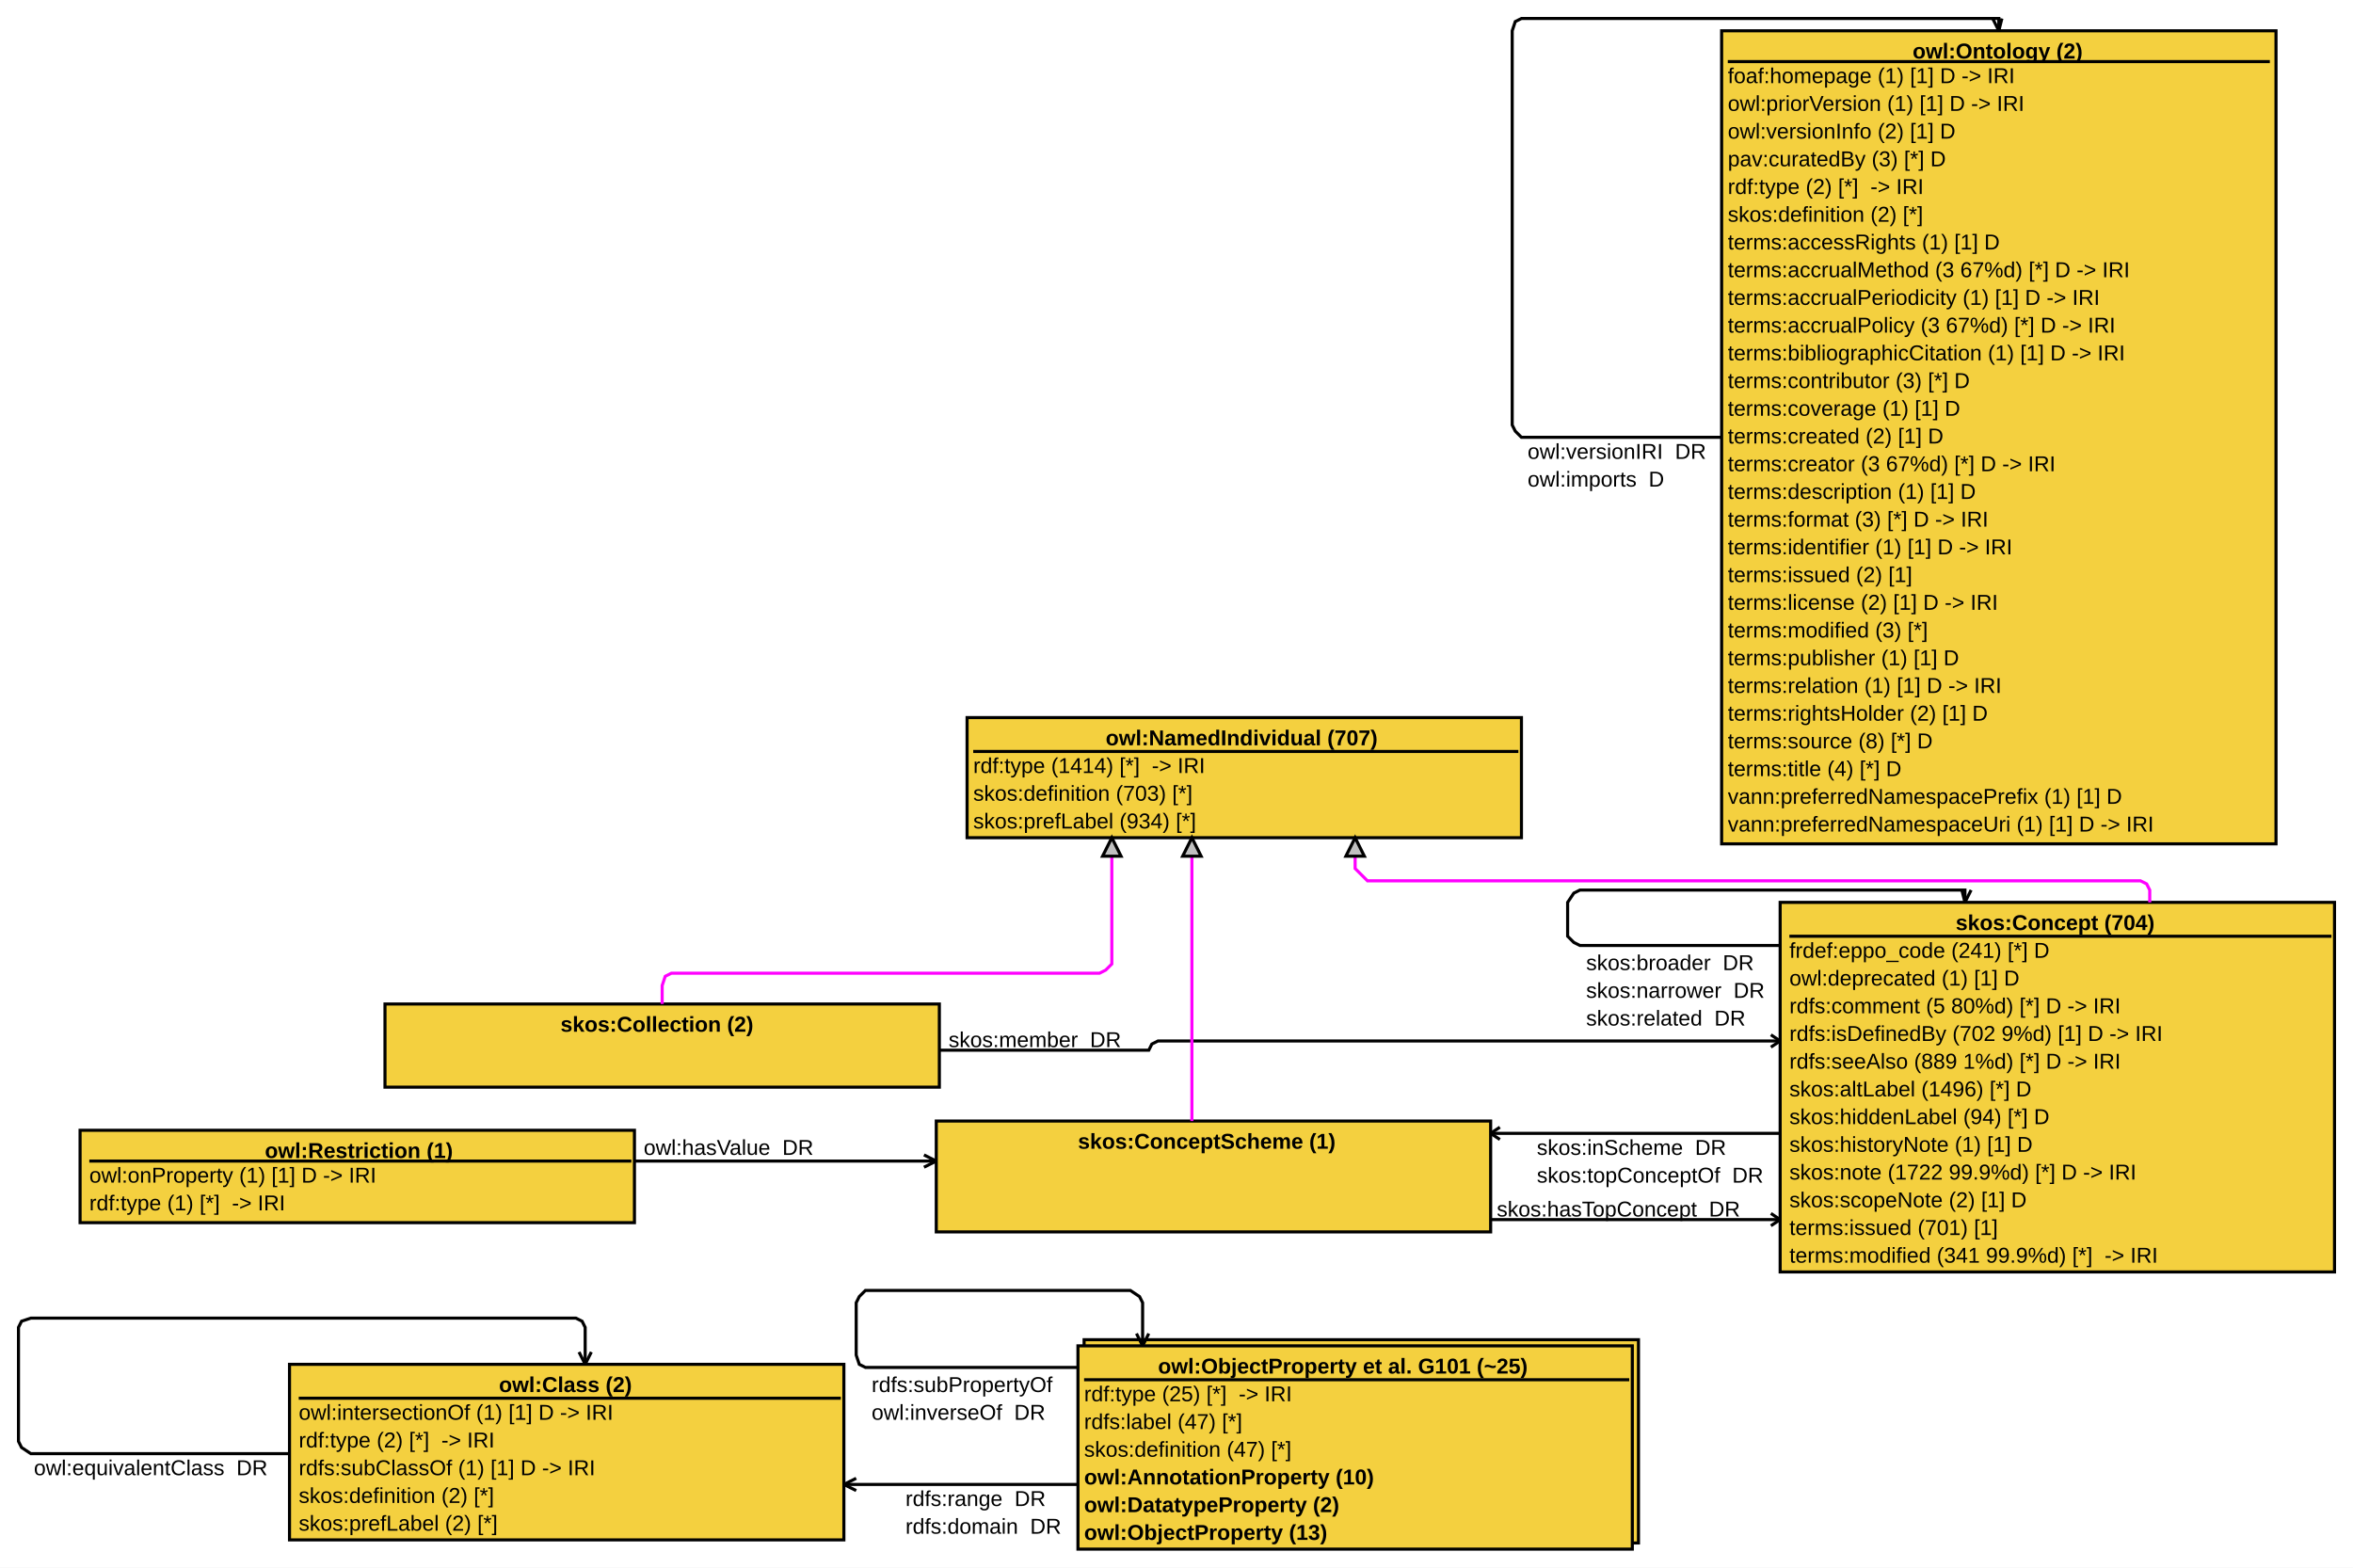
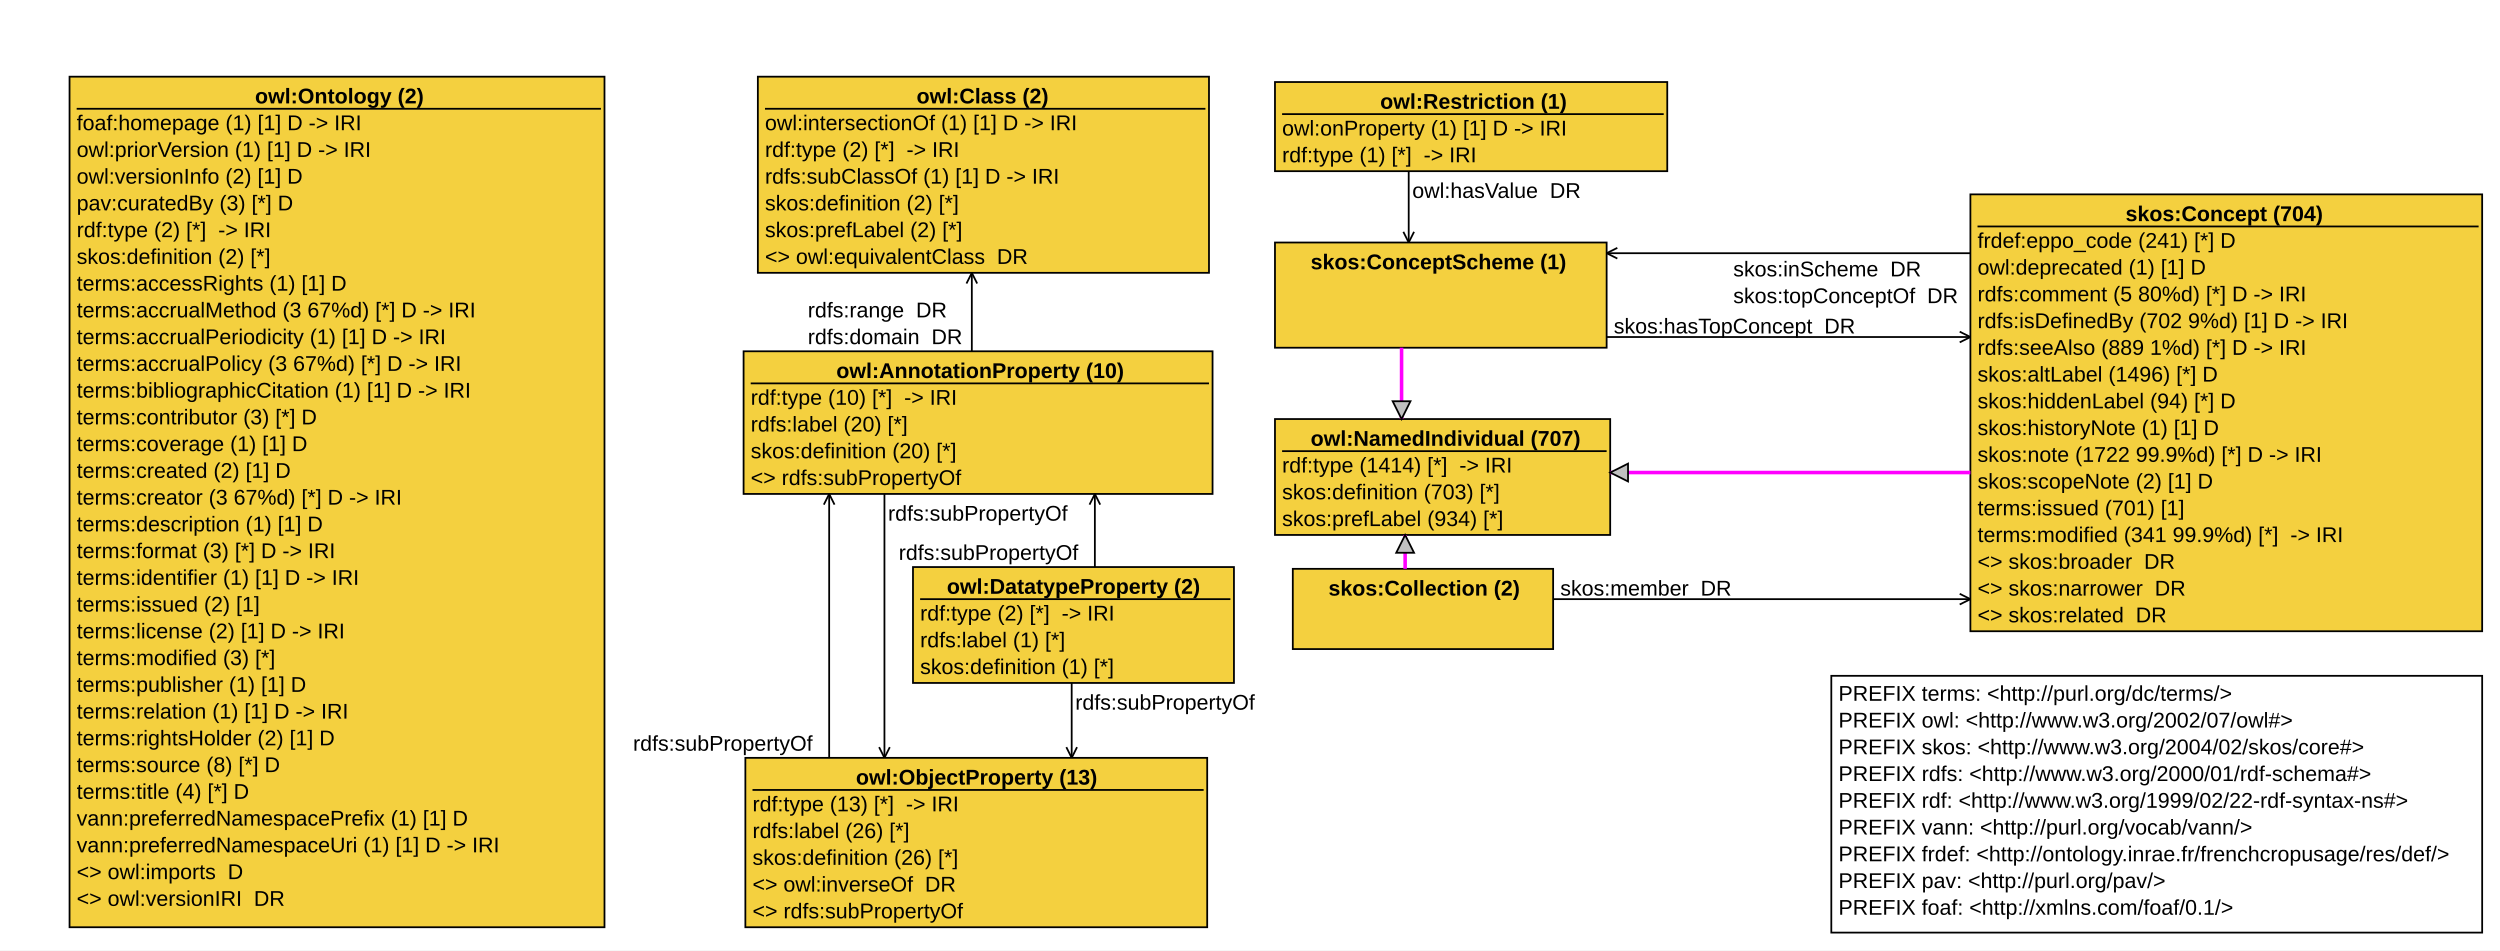
- <svg xmlns="http://www.w3.org/2000/svg" version="1.1" xml:space="preserve" width="764" height="509" viewBox="0 0 764 509">
+ <svg xmlns="http://www.w3.org/2000/svg" version="1.1" xml:space="preserve" width="1402" height="533" viewBox="0 0 1402 533">
 onmousemove="movetip(evt)" onmouseup="endmove()"&gt;
<rect x="0" y="0" width="100%" height="100%" style="fill:White;" />
  <defs>
    <linearGradient id="activ1" x1="0%" y1="0%" x2="100%" y2="0%">
      <stop offset="0%" style="stop-color:#FFFF00;stop-opacity:1" />
      <stop offset="100%" style="stop-color:#FFFFF0;stop-opacity:1" />
    </linearGradient>
  </defs>
-   <g id="2002679530">
-     <polygon points="578,293 758,293 758,413 578,413 " style="fill:#F4D03F; stroke-width:1;stroke:Black;" />
-     <text style="font-family:Arial;font-size:7px;kerning:0;word-spacing:-1px;fill:Black;font-weight:bold;">
-       <tspan x="635" y="302">skos:Concept (704)</tspan>
-     </text>
-     <line x1="581" y1="304" x2="757" y2="304" style="stroke-width:1;stroke:Black;" />
-     <text style="font-family:Arial;font-size:7px;kerning:0;word-spacing:-1px;fill:Black;">
-       <tspan x="581" y="311">frdef:eppo_code (241) [*] D</tspan>
-       <tspan x="581" y="320">owl:deprecated (1) [1] D</tspan>
-       <tspan x="581" y="329">rdfs:comment (5 80%d) [*] D -&gt; IRI</tspan>
-       <tspan x="581" y="338">rdfs:isDefinedBy (702 9%d) [1] D -&gt; IRI</tspan>
-       <tspan x="581" y="347">rdfs:seeAlso (889 1%d) [*] D -&gt; IRI</tspan>
-       <tspan x="581" y="356">skos:altLabel (1496) [*] D</tspan>
-       <tspan x="581" y="365">skos:hiddenLabel (94) [*] D</tspan>
-       <tspan x="581" y="374">skos:historyNote (1) [1] D</tspan>
-       <tspan x="581" y="383">skos:note (1722 99.9%d) [*] D -&gt; IRI</tspan>
-       <tspan x="581" y="392">skos:scopeNote (2) [1] D</tspan>
-       <tspan x="581" y="401">terms:issued (701) [1] </tspan>
-       <tspan x="581" y="410">terms:modified (341 99.9%d) [*]  -&gt; IRI</tspan>
-     </text>
-   </g>
-   <g id="2002679552">
-     <polygon points="559,10 739,10 739,274 559,274 " style="fill:#F4D03F; stroke-width:1;stroke:Black;" />
-     <text style="font-family:Arial;font-size:7px;kerning:0;word-spacing:-1px;fill:Black;font-weight:bold;">
-       <tspan x="621" y="19">owl:Ontology (2)</tspan>
-     </text>
-     <line x1="561" y1="20" x2="737" y2="20" style="stroke-width:1;stroke:Black;" />
-     <text style="font-family:Arial;font-size:7px;kerning:0;word-spacing:-1px;fill:Black;">
-       <tspan x="561" y="27">foaf:homepage (1) [1] D -&gt; IRI</tspan>
-       <tspan x="561" y="36">owl:priorVersion (1) [1] D -&gt; IRI</tspan>
-       <tspan x="561" y="45">owl:versionInfo (2) [1] D</tspan>
-       <tspan x="561" y="54">pav:curatedBy (3) [*] D</tspan>
-       <tspan x="561" y="63">rdf:type (2) [*]  -&gt; IRI</tspan>
-       <tspan x="561" y="72">skos:definition (2) [*] </tspan>
-       <tspan x="561" y="81">terms:accessRights (1) [1] D</tspan>
-       <tspan x="561" y="90">terms:accrualMethod (3 67%d) [*] D -&gt; IRI</tspan>
-       <tspan x="561" y="99">terms:accrualPeriodicity (1) [1] D -&gt; IRI</tspan>
-       <tspan x="561" y="108">terms:accrualPolicy (3 67%d) [*] D -&gt; IRI</tspan>
-       <tspan x="561" y="117">terms:bibliographicCitation (1) [1] D -&gt; IRI</tspan>
-       <tspan x="561" y="126">terms:contributor (3) [*] D</tspan>
-       <tspan x="561" y="135">terms:coverage (1) [1] D</tspan>
-       <tspan x="561" y="144">terms:created (2) [1] D</tspan>
-       <tspan x="561" y="153">terms:creator (3 67%d) [*] D -&gt; IRI</tspan>
-       <tspan x="561" y="162">terms:description (1) [1] D</tspan>
-       <tspan x="561" y="171">terms:format (3) [*] D -&gt; IRI</tspan>
-       <tspan x="561" y="180">terms:identifier (1) [1] D -&gt; IRI</tspan>
-       <tspan x="561" y="189">terms:issued (2) [1] </tspan>
-       <tspan x="561" y="198">terms:license (2) [1] D -&gt; IRI</tspan>
-       <tspan x="561" y="207">terms:modified (3) [*] </tspan>
-       <tspan x="561" y="216">terms:publisher (1) [1] D</tspan>
-       <tspan x="561" y="225">terms:relation (1) [1] D -&gt; IRI</tspan>
-       <tspan x="561" y="234">terms:rightsHolder (2) [1] D</tspan>
-       <tspan x="561" y="243">terms:source (8) [*] D</tspan>
-       <tspan x="561" y="252">terms:title (4) [*] D</tspan>
-       <tspan x="561" y="261">vann:preferredNamespacePrefix (1) [1] D</tspan>
-       <tspan x="561" y="270">vann:preferredNamespaceUri (1) [1] D -&gt; IRI</tspan>
-     </text>
-   </g>
-   <g id="2002679563">
-     <polygon points="314,233 494,233 494,272 314,272 " style="fill:#F4D03F; stroke-width:1;stroke:Black;" />
-     <text style="font-family:Arial;font-size:7px;kerning:0;word-spacing:-1px;fill:Black;font-weight:bold;">
-       <tspan x="359" y="242">owl:NamedIndividual (707)</tspan>
-     </text>
-     <line x1="316" y1="244" x2="493" y2="244" style="stroke-width:1;stroke:Black;" />
-     <text style="font-family:Arial;font-size:7px;kerning:0;word-spacing:-1px;fill:Black;">
-       <tspan x="316" y="251">rdf:type (1414) [*]  -&gt; IRI</tspan>
-       <tspan x="316" y="260">skos:definition (703) [*] </tspan>
-       <tspan x="316" y="269">skos:prefLabel (934) [*] </tspan>
-     </text>
-   </g>
-   <g id="2002679574">
-     <polygon points="94,443 274,443 274,500 94,500 " style="fill:#F4D03F; stroke-width:1;stroke:Black;" />
-     <text style="font-family:Arial;font-size:7px;kerning:0;word-spacing:-1px;fill:Black;font-weight:bold;">
-       <tspan x="162" y="452">owl:Class (2)</tspan>
-     </text>
-     <line x1="97" y1="454" x2="273" y2="454" style="stroke-width:1;stroke:Black;" />
-     <text style="font-family:Arial;font-size:7px;kerning:0;word-spacing:-1px;fill:Black;">
-       <tspan x="97" y="461">owl:intersectionOf (1) [1] D -&gt; IRI</tspan>
-       <tspan x="97" y="470">rdf:type (2) [*]  -&gt; IRI</tspan>
-       <tspan x="97" y="479">rdfs:subClassOf (1) [1] D -&gt; IRI</tspan>
-       <tspan x="97" y="488">skos:definition (2) [*] </tspan>
-       <tspan x="97" y="497">skos:prefLabel (2) [*] </tspan>
-     </text>
-   </g>
-   <g id="2002679596">
-     <polygon points="125,326 305,326 305,353 125,353 " style="fill:#F4D03F; stroke-width:1;stroke:Black;" />
-     <text style="font-family:Arial;font-size:7px;kerning:0;word-spacing:-1px;fill:Black;font-weight:bold;">
-       <tspan x="182" y="335">skos:Collection (2)</tspan>
-     </text>
-   </g>
-   <g id="2002679585">
-     <polygon points="26,367 206,367 206,397 26,397 " style="fill:#F4D03F; stroke-width:1;stroke:Black;" />
-     <text style="font-family:Arial;font-size:7px;kerning:0;word-spacing:-1px;fill:Black;font-weight:bold;">
-       <tspan x="86" y="376">owl:Restriction (1)</tspan>
-     </text>
-     <line x1="29" y1="377" x2="205" y2="377" style="stroke-width:1;stroke:Black;" />
-     <text style="font-family:Arial;font-size:7px;kerning:0;word-spacing:-1px;fill:Black;">
-       <tspan x="29" y="384">owl:onProperty (1) [1] D -&gt; IRI</tspan>
-       <tspan x="29" y="393">rdf:type (1) [*]  -&gt; IRI</tspan>
-     </text>
-   </g>
-   <g id="2002679607">
-     <polygon points="352,435 532,435 532,501 352,501 " style="fill:#F4D03F; stroke-width:1;stroke:Black;" />
-     <polygon points="350,437 530,437 530,503 350,503 " style="fill:#F4D03F; stroke-width:1;stroke:Black;" />
-     <text style="font-family:Arial;font-size:7px;kerning:0;word-spacing:-1px;fill:Black;font-weight:bold;">
-       <tspan x="376" y="446">owl:ObjectProperty et al. G101 (~25)</tspan>
-     </text>
-     <line x1="352" y1="448" x2="529" y2="448" style="stroke-width:1;stroke:Black;" />
-     <text style="font-family:Arial;font-size:7px;kerning:0;word-spacing:-1px;fill:Black;">
-       <tspan x="352" y="455">rdf:type (25) [*]  -&gt; IRI</tspan>
-       <tspan x="352" y="464">rdfs:label (47) [*] </tspan>
-       <tspan x="352" y="473">skos:definition (47) [*] </tspan>
-     </text>
-     <text style="font-family:Arial;font-size:7px;kerning:0;word-spacing:-1px;fill:Black;font-weight:bold;">
-       <tspan x="352" y="482">owl:AnnotationProperty (10)</tspan>
-       <tspan x="352" y="491">owl:DatatypeProperty (2)</tspan>
-       <tspan x="352" y="500">owl:ObjectProperty (13)</tspan>
-     </text>
-   </g>
-   <g id="2002679541">
-     <polygon points="304,364 484,364 484,400 304,400 " style="fill:#F4D03F; stroke-width:1;stroke:Black;" />
-     <text style="font-family:Arial;font-size:7px;kerning:0;word-spacing:-1px;fill:Black;font-weight:bold;">
-       <tspan x="350" y="373">skos:ConceptScheme (1)</tspan>
-     </text>
-   </g>
-   <g id="2002679479">
-     <path d="M94,472 L10,472 7,470 6,468 6,431 7,429 10,428 187,428 189,429 190,431 190,443 " style="fill:none;stroke-width:1;stroke:Black;" />
-     <line x1="188" y1="439" x2="190" y2="443" style="stroke-width:1;stroke:Black;" />
-     <line x1="192" y1="439" x2="190" y2="443" style="stroke-width:1;stroke:Black;" />
-     <text style="font-family:Arial;font-size:7px;kerning:0;word-spacing:-1px;fill:Black;">
-       <tspan x="11" y="479">owl:equivalentClass  DR</tspan>
-     </text>
-   </g>
-   <g id="2002679489">
-     <path d="M305,341 L373,341 373,341 374,339 376,338 578,338 " style="fill:none;stroke-width:1;stroke:Black;" />
-     <line x1="575" y1="336" x2="578" y2="338" style="stroke-width:1;stroke:Black;" />
-     <line x1="575" y1="340" x2="578" y2="338" style="stroke-width:1;stroke:Black;" />
-     <text style="font-family:Arial;font-size:7px;kerning:0;word-spacing:-1px;fill:Black;">
-       <tspan x="308" y="340">skos:member  DR</tspan>
-     </text>
-   </g>
-   <g id="2002679494">
-     <path d="M206,377 L304,377 " style="fill:none;stroke-width:1;stroke:Black;" />
-     <line x1="300" y1="375" x2="304" y2="377" style="stroke-width:1;stroke:Black;" />
-     <line x1="300" y1="379" x2="304" y2="377" style="stroke-width:1;stroke:Black;" />
-     <text style="font-family:Arial;font-size:7px;kerning:0;word-spacing:-1px;fill:Black;">
-       <tspan x="209" y="375">owl:hasValue  DR</tspan>
-     </text>
-   </g>
-   <g id="2002679509">
-     <path d="M559,142 L494,142 492,140 491,138 491,10 492,7 494,6 649,6 649,10 " style="fill:none;stroke-width:1;stroke:Black;" />
-     <line x1="647" y1="6" x2="649" y2="10" style="stroke-width:1;stroke:Black;" />
-     <line x1="650" y1="6" x2="649" y2="10" style="stroke-width:1;stroke:Black;" />
-     <text style="font-family:Arial;font-size:7px;kerning:0;word-spacing:-1px;fill:Black;">
-       <tspan x="496" y="149">owl:versionIRI  DR</tspan>
-       <tspan x="496" y="158">owl:imports  D</tspan>
-     </text>
-   </g>
-   <g id="2002679524">
-     <path d="M361,272 L361,313 359,315 357,316 218,316 216,317 215,320 215,326 " style="fill:none;stroke-width:1;stroke:Fuchsia;" />
-     <polygon points="364,278 361,272 358,278 " style="fill:Silver;stroke-width:1;stroke:Black;" />
-     <text style="font-family:Arial;font-size:7px;kerning:0;word-spacing:-1px;fill:Black;">
-       <tspan x="362" y="281"> </tspan>
-     </text>
-   </g>
-   <g id="2002679526">
-     <path d="M387,272 L387,364 " style="fill:none;stroke-width:1;stroke:Fuchsia;" />
-     <polygon points="390,278 387,272 384,278 " style="fill:Silver;stroke-width:1;stroke:Black;" />
-     <text style="font-family:Arial;font-size:7px;kerning:0;word-spacing:-1px;fill:Black;">
-       <tspan x="389" y="281"> </tspan>
-     </text>
-   </g>
-   <g id="2002679528">
-     <path d="M440,272 L440,282 442,284 444,286 695,286 697,287 698,289 698,293 " style="fill:none;stroke-width:1;stroke:Fuchsia;" />
-     <polygon points="443,278 440,272 437,278 " style="fill:Silver;stroke-width:1;stroke:Black;" />
-     <text style="font-family:Arial;font-size:7px;kerning:0;word-spacing:-1px;fill:Black;">
-       <tspan x="442" y="281"> </tspan>
-     </text>
-   </g>
-   <g id="2002679514">
-     <path d="M578,307 L513,307 511,306 509,304 509,293 511,290 513,289 638,289 638,293 " style="fill:none;stroke-width:1;stroke:Black;" />
-     <line x1="637" y1="289" x2="638" y2="293" style="stroke-width:1;stroke:Black;" />
-     <line x1="640" y1="289" x2="638" y2="293" style="stroke-width:1;stroke:Black;" />
-     <text style="font-family:Arial;font-size:7px;kerning:0;word-spacing:-1px;fill:Black;">
-       <tspan x="515" y="315">skos:broader  DR</tspan>
-       <tspan x="515" y="324">skos:narrower  DR</tspan>
-       <tspan x="515" y="333">skos:related  DR</tspan>
-     </text>
-   </g>
-   <g id="2002679504">
-     <path d="M350,444 L281,444 279,443 278,440 278,423 279,421 281,419 367,419 370,421 371,423 371,437 " style="fill:none;stroke-width:1;stroke:Black;" />
-     <line x1="369" y1="433" x2="371" y2="437" style="stroke-width:1;stroke:Black;" />
-     <line x1="373" y1="433" x2="371" y2="437" style="stroke-width:1;stroke:Black;" />
-     <text style="font-family:Arial;font-size:7px;kerning:0;word-spacing:-1px;fill:Black;">
-       <tspan x="283" y="452">rdfs:subPropertyOf  </tspan>
-       <tspan x="283" y="461">owl:inverseOf  DR</tspan>
-     </text>
-   </g>
-   <g id="2002679519">
-     <path d="M350,482 L274,482 " style="fill:none;stroke-width:1;stroke:Black;" />
-     <line x1="278" y1="480" x2="274" y2="482" style="stroke-width:1;stroke:Black;" />
-     <line x1="278" y1="484" x2="274" y2="482" style="stroke-width:1;stroke:Black;" />
-     <text style="font-family:Arial;font-size:7px;kerning:0;word-spacing:-1px;fill:Black;">
-       <tspan x="294" y="489">rdfs:range  DR</tspan>
-       <tspan x="294" y="498">rdfs:domain  DR</tspan>
-     </text>
-   </g>
-   <g id="2002679484">
-     <path d="M484,396 L578,396 " style="fill:none;stroke-width:1;stroke:Black;" />
-     <line x1="575" y1="394" x2="578" y2="396" style="stroke-width:1;stroke:Black;" />
-     <line x1="575" y1="398" x2="578" y2="396" style="stroke-width:1;stroke:Black;" />
-     <text style="font-family:Arial;font-size:7px;kerning:0;word-spacing:-1px;fill:Black;">
-       <tspan x="486" y="395">skos:hasTopConcept  DR</tspan>
-     </text>
-   </g>
-   <g id="2002679499">
-     <path d="M578,368 L484,368 " style="fill:none;stroke-width:1;stroke:Black;" />
-     <line x1="487" y1="366" x2="484" y2="368" style="stroke-width:1;stroke:Black;" />
-     <line x1="487" y1="370" x2="484" y2="368" style="stroke-width:1;stroke:Black;" />
-     <text style="font-family:Arial;font-size:7px;kerning:0;word-spacing:-1px;fill:Black;">
-       <tspan x="499" y="375">skos:inScheme  DR</tspan>
-       <tspan x="499" y="384">skos:topConceptOf  DR</tspan>
+   <g id="2002716525">
+     <polygon points="715,235 903,235 903,300 715,300 " style="fill:#F4D03F; stroke-width:1;stroke:Black;" />
+     <text style="font-family:Arial;font-size:12px;kerning:0;word-spacing:-1px;fill:Black;font-weight:bold;">
+       <tspan x="735" y="250">owl:NamedIndividual (707)</tspan>
+     </text>
+     <line x1="719" y1="253" x2="901" y2="253" style="stroke-width:1;stroke:Black;" />
+     <text style="font-family:Arial;font-size:12px;kerning:0;word-spacing:-1px;fill:Black;">
+       <tspan x="719" y="265">rdf:type (1414) [*]  -&gt; IRI</tspan>
+       <tspan x="719" y="280">skos:definition (703) [*] </tspan>
+       <tspan x="719" y="295">skos:prefLabel (934) [*] </tspan>
+     </text>
+   </g>
+   <g id="2002716536">
+     <polygon points="425,43 678,43 678,153 425,153 " style="fill:#F4D03F; stroke-width:1;stroke:Black;" />
+     <text style="font-family:Arial;font-size:12px;kerning:0;word-spacing:-1px;fill:Black;font-weight:bold;">
+       <tspan x="514" y="58">owl:Class (2)</tspan>
+     </text>
+     <line x1="429" y1="61" x2="676" y2="61" style="stroke-width:1;stroke:Black;" />
+     <text style="font-family:Arial;font-size:12px;kerning:0;word-spacing:-1px;fill:Black;">
+       <tspan x="429" y="73">owl:intersectionOf (1) [1] D -&gt; IRI</tspan>
+       <tspan x="429" y="88">rdf:type (2) [*]  -&gt; IRI</tspan>
+       <tspan x="429" y="103">rdfs:subClassOf (1) [1] D -&gt; IRI</tspan>
+       <tspan x="429" y="118">skos:definition (2) [*] </tspan>
+       <tspan x="429" y="133">skos:prefLabel (2) [*] </tspan>
+       <tspan x="429" y="148">&lt;&gt; owl:equivalentClass  DR</tspan>
+     </text>
+   </g>
+   <g id="2002716547">
+     <polygon points="715,46 935,46 935,96 715,96 " style="fill:#F4D03F; stroke-width:1;stroke:Black;" />
+     <text style="font-family:Arial;font-size:12px;kerning:0;word-spacing:-1px;fill:Black;font-weight:bold;">
+       <tspan x="774" y="61">owl:Restriction (1)</tspan>
+     </text>
+     <line x1="719" y1="64" x2="933" y2="64" style="stroke-width:1;stroke:Black;" />
+     <text style="font-family:Arial;font-size:12px;kerning:0;word-spacing:-1px;fill:Black;">
+       <tspan x="719" y="76">owl:onProperty (1) [1] D -&gt; IRI</tspan>
+       <tspan x="719" y="91">rdf:type (1) [*]  -&gt; IRI</tspan>
+     </text>
+   </g>
+   <g id="2002716558">
+     <polygon points="725,319 871,319 871,364 725,364 " style="fill:#F4D03F; stroke-width:1;stroke:Black;" />
+     <text style="font-family:Arial;font-size:12px;kerning:0;word-spacing:-1px;fill:Black;font-weight:bold;">
+       <tspan x="745" y="334">skos:Collection (2)</tspan>
+     </text>
+   </g>
+   <g id="2002716569">
+     <polygon points="418,425 677,425 677,520 418,520 " style="fill:#F4D03F; stroke-width:1;stroke:Black;" />
+     <text style="font-family:Arial;font-size:12px;kerning:0;word-spacing:-1px;fill:Black;font-weight:bold;">
+       <tspan x="480" y="440">owl:ObjectProperty (13)</tspan>
+     </text>
+     <line x1="422" y1="443" x2="675" y2="443" style="stroke-width:1;stroke:Black;" />
+     <text style="font-family:Arial;font-size:12px;kerning:0;word-spacing:-1px;fill:Black;">
+       <tspan x="422" y="455">rdf:type (13) [*]  -&gt; IRI</tspan>
+       <tspan x="422" y="470">rdfs:label (26) [*] </tspan>
+       <tspan x="422" y="485">skos:definition (26) [*] </tspan>
+       <tspan x="422" y="500">&lt;&gt; owl:inverseOf  DR</tspan>
+       <tspan x="422" y="515">&lt;&gt; rdfs:subPropertyOf  </tspan>
+     </text>
+   </g>
+   <g id="2002716580">
+     <polygon points="417,197 680,197 680,277 417,277 " style="fill:#F4D03F; stroke-width:1;stroke:Black;" />
+     <text style="font-family:Arial;font-size:12px;kerning:0;word-spacing:-1px;fill:Black;font-weight:bold;">
+       <tspan x="469" y="212">owl:AnnotationProperty (10)</tspan>
+     </text>
+     <line x1="421" y1="215" x2="678" y2="215" style="stroke-width:1;stroke:Black;" />
+     <text style="font-family:Arial;font-size:12px;kerning:0;word-spacing:-1px;fill:Black;">
+       <tspan x="421" y="227">rdf:type (10) [*]  -&gt; IRI</tspan>
+       <tspan x="421" y="242">rdfs:label (20) [*] </tspan>
+       <tspan x="421" y="257">skos:definition (20) [*] </tspan>
+       <tspan x="421" y="272">&lt;&gt; rdfs:subPropertyOf  </tspan>
+     </text>
+   </g>
+   <g id="2002716591">
+     <polygon points="1105,109 1392,109 1392,354 1105,354 " style="fill:#F4D03F; stroke-width:1;stroke:Black;" />
+     <text style="font-family:Arial;font-size:12px;kerning:0;word-spacing:-1px;fill:Black;font-weight:bold;">
+       <tspan x="1192" y="124">skos:Concept (704)</tspan>
+     </text>
+     <line x1="1109" y1="127" x2="1390" y2="127" style="stroke-width:1;stroke:Black;" />
+     <text style="font-family:Arial;font-size:12px;kerning:0;word-spacing:-1px;fill:Black;">
+       <tspan x="1109" y="139">frdef:eppo_code (241) [*] D</tspan>
+       <tspan x="1109" y="154">owl:deprecated (1) [1] D</tspan>
+       <tspan x="1109" y="169">rdfs:comment (5 80%d) [*] D -&gt; IRI</tspan>
+       <tspan x="1109" y="184">rdfs:isDefinedBy (702 9%d) [1] D -&gt; IRI</tspan>
+       <tspan x="1109" y="199">rdfs:seeAlso (889 1%d) [*] D -&gt; IRI</tspan>
+       <tspan x="1109" y="214">skos:altLabel (1496) [*] D</tspan>
+       <tspan x="1109" y="229">skos:hiddenLabel (94) [*] D</tspan>
+       <tspan x="1109" y="244">skos:historyNote (1) [1] D</tspan>
+       <tspan x="1109" y="259">skos:note (1722 99.9%d) [*] D -&gt; IRI</tspan>
+       <tspan x="1109" y="274">skos:scopeNote (2) [1] D</tspan>
+       <tspan x="1109" y="289">terms:issued (701) [1] </tspan>
+       <tspan x="1109" y="304">terms:modified (341 99.9%d) [*]  -&gt; IRI</tspan>
+       <tspan x="1109" y="319">&lt;&gt; skos:broader  DR</tspan>
+       <tspan x="1109" y="334">&lt;&gt; skos:narrower  DR</tspan>
+       <tspan x="1109" y="349">&lt;&gt; skos:related  DR</tspan>
+     </text>
+   </g>
+   <g id="2002716602">
+     <polygon points="39,43 339,43 339,520 39,520 " style="fill:#F4D03F; stroke-width:1;stroke:Black;" />
+     <text style="font-family:Arial;font-size:12px;kerning:0;word-spacing:-1px;fill:Black;font-weight:bold;">
+       <tspan x="143" y="58">owl:Ontology (2)</tspan>
+     </text>
+     <line x1="43" y1="61" x2="337" y2="61" style="stroke-width:1;stroke:Black;" />
+     <text style="font-family:Arial;font-size:12px;kerning:0;word-spacing:-1px;fill:Black;">
+       <tspan x="43" y="73">foaf:homepage (1) [1] D -&gt; IRI</tspan>
+       <tspan x="43" y="88">owl:priorVersion (1) [1] D -&gt; IRI</tspan>
+       <tspan x="43" y="103">owl:versionInfo (2) [1] D</tspan>
+       <tspan x="43" y="118">pav:curatedBy (3) [*] D</tspan>
+       <tspan x="43" y="133">rdf:type (2) [*]  -&gt; IRI</tspan>
+       <tspan x="43" y="148">skos:definition (2) [*] </tspan>
+       <tspan x="43" y="163">terms:accessRights (1) [1] D</tspan>
+       <tspan x="43" y="178">terms:accrualMethod (3 67%d) [*] D -&gt; IRI</tspan>
+       <tspan x="43" y="193">terms:accrualPeriodicity (1) [1] D -&gt; IRI</tspan>
+       <tspan x="43" y="208">terms:accrualPolicy (3 67%d) [*] D -&gt; IRI</tspan>
+       <tspan x="43" y="223">terms:bibliographicCitation (1) [1] D -&gt; IRI</tspan>
+       <tspan x="43" y="238">terms:contributor (3) [*] D</tspan>
+       <tspan x="43" y="253">terms:coverage (1) [1] D</tspan>
+       <tspan x="43" y="268">terms:created (2) [1] D</tspan>
+       <tspan x="43" y="283">terms:creator (3 67%d) [*] D -&gt; IRI</tspan>
+       <tspan x="43" y="298">terms:description (1) [1] D</tspan>
+       <tspan x="43" y="313">terms:format (3) [*] D -&gt; IRI</tspan>
+       <tspan x="43" y="328">terms:identifier (1) [1] D -&gt; IRI</tspan>
+       <tspan x="43" y="343">terms:issued (2) [1] </tspan>
+       <tspan x="43" y="358">terms:license (2) [1] D -&gt; IRI</tspan>
+       <tspan x="43" y="373">terms:modified (3) [*] </tspan>
+       <tspan x="43" y="388">terms:publisher (1) [1] D</tspan>
+       <tspan x="43" y="403">terms:relation (1) [1] D -&gt; IRI</tspan>
+       <tspan x="43" y="418">terms:rightsHolder (2) [1] D</tspan>
+       <tspan x="43" y="433">terms:source (8) [*] D</tspan>
+       <tspan x="43" y="448">terms:title (4) [*] D</tspan>
+       <tspan x="43" y="463">vann:preferredNamespacePrefix (1) [1] D</tspan>
+       <tspan x="43" y="478">vann:preferredNamespaceUri (1) [1] D -&gt; IRI</tspan>
+       <tspan x="43" y="493">&lt;&gt; owl:imports  D</tspan>
+       <tspan x="43" y="508">&lt;&gt; owl:versionIRI  DR</tspan>
+     </text>
+   </g>
+   <g id="2002716613">
+     <polygon points="1027,379 1392,379 1392,523 1027,523 " style="fill:White; stroke-width:1;stroke:Black;" />
+     <text style="font-family:Arial;font-size:12px;kerning:0;word-spacing:-1px;fill:Black;">
+       <tspan x="1031" y="393">PREFIX terms: &lt;http://purl.org/dc/terms/&gt;</tspan>
+       <tspan x="1031" y="408">PREFIX owl: &lt;http://www.w3.org/2002/07/owl#&gt;</tspan>
+       <tspan x="1031" y="423">PREFIX skos: &lt;http://www.w3.org/2004/02/skos/core#&gt;</tspan>
+       <tspan x="1031" y="438">PREFIX rdfs: &lt;http://www.w3.org/2000/01/rdf-schema#&gt;</tspan>
+       <tspan x="1031" y="453">PREFIX rdf: &lt;http://www.w3.org/1999/02/22-rdf-syntax-ns#&gt;</tspan>
+       <tspan x="1031" y="468">PREFIX vann: &lt;http://purl.org/vocab/vann/&gt;</tspan>
+       <tspan x="1031" y="483">PREFIX frdef: &lt;http://ontology.inrae.fr/frenchcropusage/res/def/&gt;</tspan>
+       <tspan x="1031" y="498">PREFIX pav: &lt;http://purl.org/pav/&gt;</tspan>
+       <tspan x="1031" y="513">PREFIX foaf: &lt;http://xmlns.com/foaf/0.1/&gt;</tspan>
+     </text>
+   </g>
+   <g id="2002716624">
+     <polygon points="512,318 692,318 692,383 512,383 " style="fill:#F4D03F; stroke-width:1;stroke:Black;" />
+     <text style="font-family:Arial;font-size:12px;kerning:0;word-spacing:-1px;fill:Black;font-weight:bold;">
+       <tspan x="531" y="333">owl:DatatypeProperty (2)</tspan>
+     </text>
+     <line x1="516" y1="336" x2="690" y2="336" style="stroke-width:1;stroke:Black;" />
+     <text style="font-family:Arial;font-size:12px;kerning:0;word-spacing:-1px;fill:Black;">
+       <tspan x="516" y="348">rdf:type (2) [*]  -&gt; IRI</tspan>
+       <tspan x="516" y="363">rdfs:label (1) [*] </tspan>
+       <tspan x="516" y="378">skos:definition (1) [*] </tspan>
+     </text>
+   </g>
+   <g id="2002716635">
+     <polygon points="715,136 901,136 901,195 715,195 " style="fill:#F4D03F; stroke-width:1;stroke:Black;" />
+     <text style="font-family:Arial;font-size:12px;kerning:0;word-spacing:-1px;fill:Black;font-weight:bold;">
+       <tspan x="735" y="151">skos:ConceptScheme (1)</tspan>
+     </text>
+   </g>
+   <g id="2002716474">
+     <path d="M545,197 L545,153 " style="fill:none;stroke-width:1;stroke:Black;" />
+     <line x1="542" y1="159" x2="545" y2="153" style="stroke-width:1;stroke:Black;" />
+     <line x1="548" y1="159" x2="545" y2="153" style="stroke-width:1;stroke:Black;" />
+     <text style="font-family:Arial;font-size:12px;kerning:0;word-spacing:-1px;fill:Black;">
+       <tspan x="453" y="178">rdfs:range  DR</tspan>
+       <tspan x="453" y="193">rdfs:domain  DR</tspan>
+     </text>
+   </g>
+   <g id="2002716479">
+     <path d="M601,383 L601,425 " style="fill:none;stroke-width:1;stroke:Black;" />
+     <line x1="598" y1="419" x2="601" y2="425" style="stroke-width:1;stroke:Black;" />
+     <line x1="604" y1="419" x2="601" y2="425" style="stroke-width:1;stroke:Black;" />
+     <text style="font-family:Arial;font-size:12px;kerning:0;word-spacing:-1px;fill:Black;">
+       <tspan x="603" y="398">rdfs:subPropertyOf  </tspan>
+     </text>
+   </g>
+   <g id="2002716484">
+     <path d="M614,318 L614,277 " style="fill:none;stroke-width:1;stroke:Black;" />
+     <line x1="611" y1="283" x2="614" y2="277" style="stroke-width:1;stroke:Black;" />
+     <line x1="617" y1="283" x2="614" y2="277" style="stroke-width:1;stroke:Black;" />
+     <text style="font-family:Arial;font-size:12px;kerning:0;word-spacing:-1px;fill:Black;">
+       <tspan x="504" y="314">rdfs:subPropertyOf  </tspan>
+     </text>
+   </g>
+   <g id="2002716489">
+     <path d="M496,277 L496,425 " style="fill:none;stroke-width:1;stroke:Black;" />
+     <line x1="493" y1="419" x2="496" y2="425" style="stroke-width:1;stroke:Black;" />
+     <line x1="499" y1="419" x2="496" y2="425" style="stroke-width:1;stroke:Black;" />
+     <text style="font-family:Arial;font-size:12px;kerning:0;word-spacing:-1px;fill:Black;">
+       <tspan x="498" y="292">rdfs:subPropertyOf  </tspan>
+     </text>
+   </g>
+   <g id="2002716494">
+     <path d="M901,189 L1105,189 " style="fill:none;stroke-width:1;stroke:Black;" />
+     <line x1="1099" y1="186" x2="1105" y2="189" style="stroke-width:1;stroke:Black;" />
+     <line x1="1099" y1="192" x2="1105" y2="189" style="stroke-width:1;stroke:Black;" />
+     <text style="font-family:Arial;font-size:12px;kerning:0;word-spacing:-1px;fill:Black;">
+       <tspan x="905" y="187">skos:hasTopConcept  DR</tspan>
+     </text>
+   </g>
+   <g id="2002716499">
+     <path d="M871,336 L1105,336 " style="fill:none;stroke-width:1;stroke:Black;" />
+     <line x1="1099" y1="333" x2="1105" y2="336" style="stroke-width:1;stroke:Black;" />
+     <line x1="1099" y1="339" x2="1105" y2="336" style="stroke-width:1;stroke:Black;" />
+     <text style="font-family:Arial;font-size:12px;kerning:0;word-spacing:-1px;fill:Black;">
+       <tspan x="875" y="334">skos:member  DR</tspan>
+     </text>
+   </g>
+   <g id="2002716504">
+     <path d="M465,425 L465,277 " style="fill:none;stroke-width:1;stroke:Black;" />
+     <line x1="462" y1="283" x2="465" y2="277" style="stroke-width:1;stroke:Black;" />
+     <line x1="468" y1="283" x2="465" y2="277" style="stroke-width:1;stroke:Black;" />
+     <text style="font-family:Arial;font-size:12px;kerning:0;word-spacing:-1px;fill:Black;">
+       <tspan x="355" y="421">rdfs:subPropertyOf  </tspan>
+     </text>
+   </g>
+   <g id="2002716509">
+     <path d="M790,96 L790,136 " style="fill:none;stroke-width:1;stroke:Black;" />
+     <line x1="787" y1="130" x2="790" y2="136" style="stroke-width:1;stroke:Black;" />
+     <line x1="793" y1="130" x2="790" y2="136" style="stroke-width:1;stroke:Black;" />
+     <text style="font-family:Arial;font-size:12px;kerning:0;word-spacing:-1px;fill:Black;">
+       <tspan x="792" y="111">owl:hasValue  DR</tspan>
+     </text>
+   </g>
+   <g id="2002716514">
+     <path d="M1105,142 L901,142 " style="fill:none;stroke-width:1;stroke:Black;" />
+     <line x1="907" y1="139" x2="901" y2="142" style="stroke-width:1;stroke:Black;" />
+     <line x1="907" y1="145" x2="901" y2="142" style="stroke-width:1;stroke:Black;" />
+     <text style="font-family:Arial;font-size:12px;kerning:0;word-spacing:-1px;fill:Black;">
+       <tspan x="972" y="155">skos:inScheme  DR</tspan>
+       <tspan x="972" y="170">skos:topConceptOf  DR</tspan>
+     </text>
+   </g>
+   <g id="2002716519">
+     <path d="M788,300 L788,319 " style="fill:none;stroke-width:2;stroke:Fuchsia;" />
+     <polygon points="793,310 788,300 783,310 " style="fill:Silver;stroke-width:1;stroke:Black;" />
+     <text style="font-family:Arial;font-size:12px;kerning:0;word-spacing:-1px;fill:Black;">
+       <tspan x="790" y="315"> </tspan>
+     </text>
+   </g>
+   <g id="2002716521">
+     <path d="M786,235 L786,195 " style="fill:none;stroke-width:2;stroke:Fuchsia;" />
+     <polygon points="791,225 786,235 781,225 " style="fill:Silver;stroke-width:1;stroke:Black;" />
+     <text style="font-family:Arial;font-size:12px;kerning:0;word-spacing:-1px;fill:Black;">
+       <tspan x="774" y="231"> </tspan>
+     </text>
+   </g>
+   <g id="2002716523">
+     <path d="M903,265 L1105,265 " style="fill:none;stroke-width:2;stroke:Fuchsia;" />
+     <polygon points="913,270 903,265 913,260 " style="fill:Silver;stroke-width:1;stroke:Black;" />
+     <text style="font-family:Arial;font-size:12px;kerning:0;word-spacing:-1px;fill:Black;">
+       <tspan x="907" y="263"> </tspan>
    </text>
  </g>
</svg>
